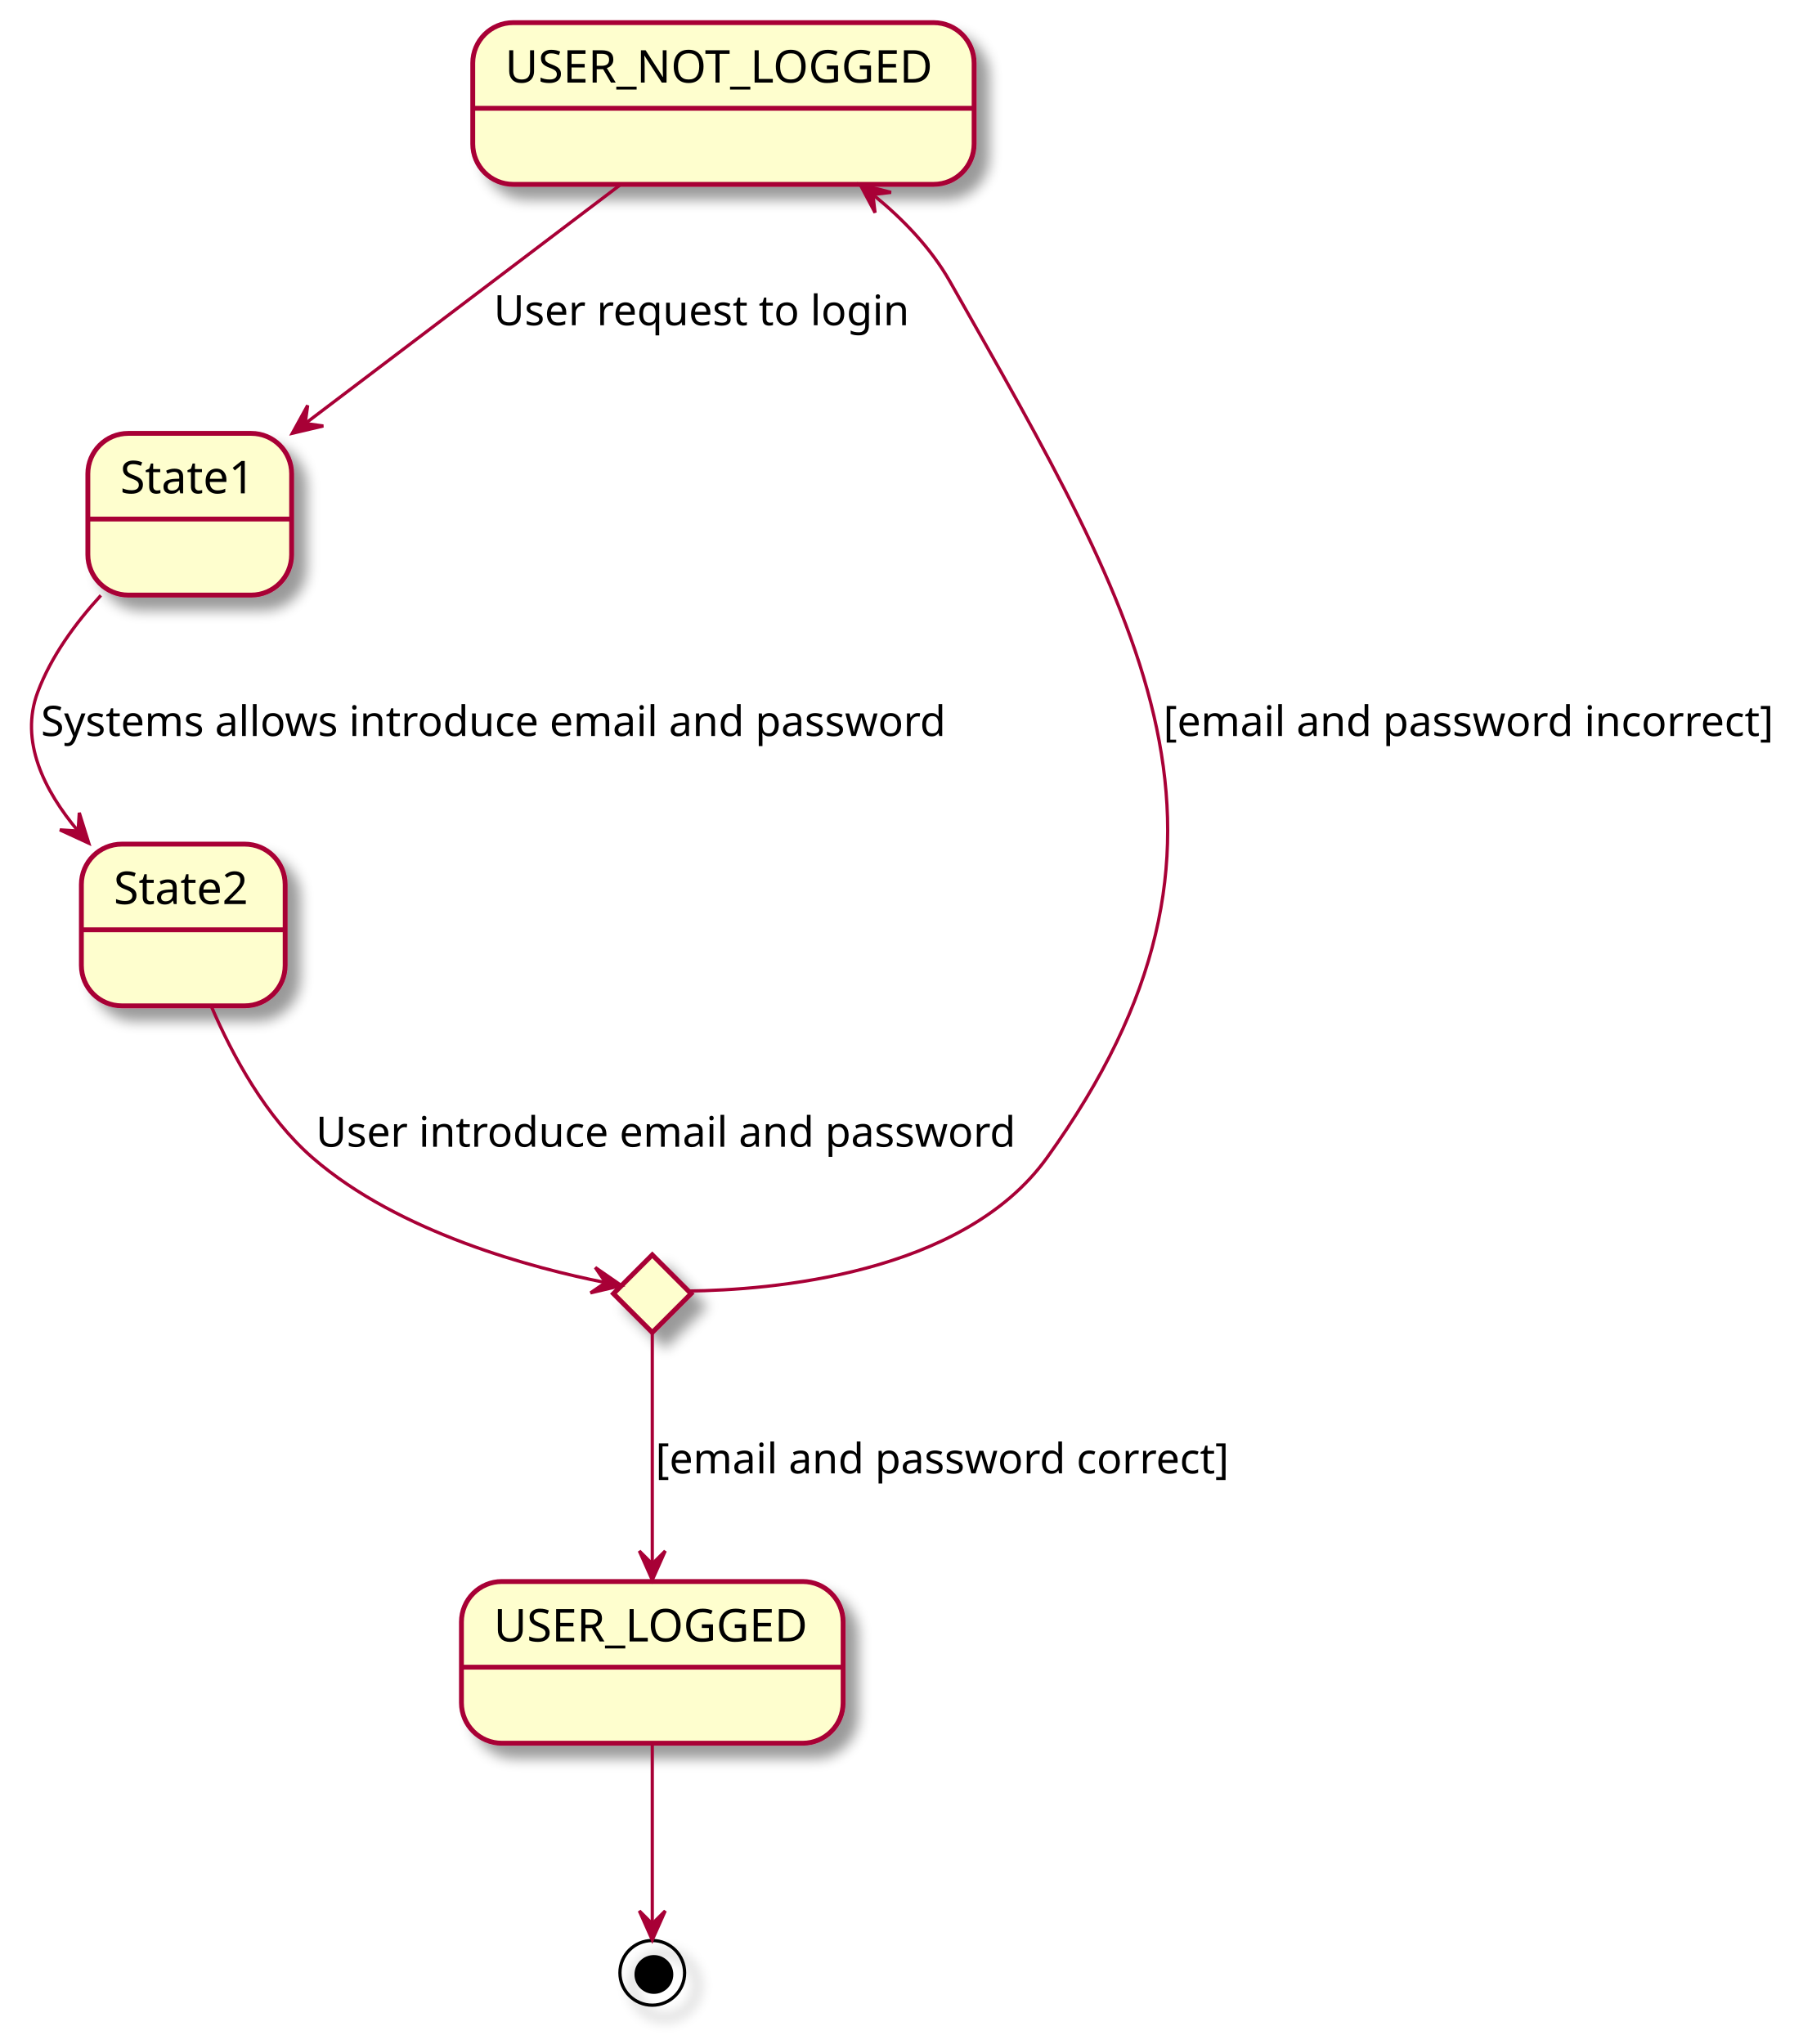
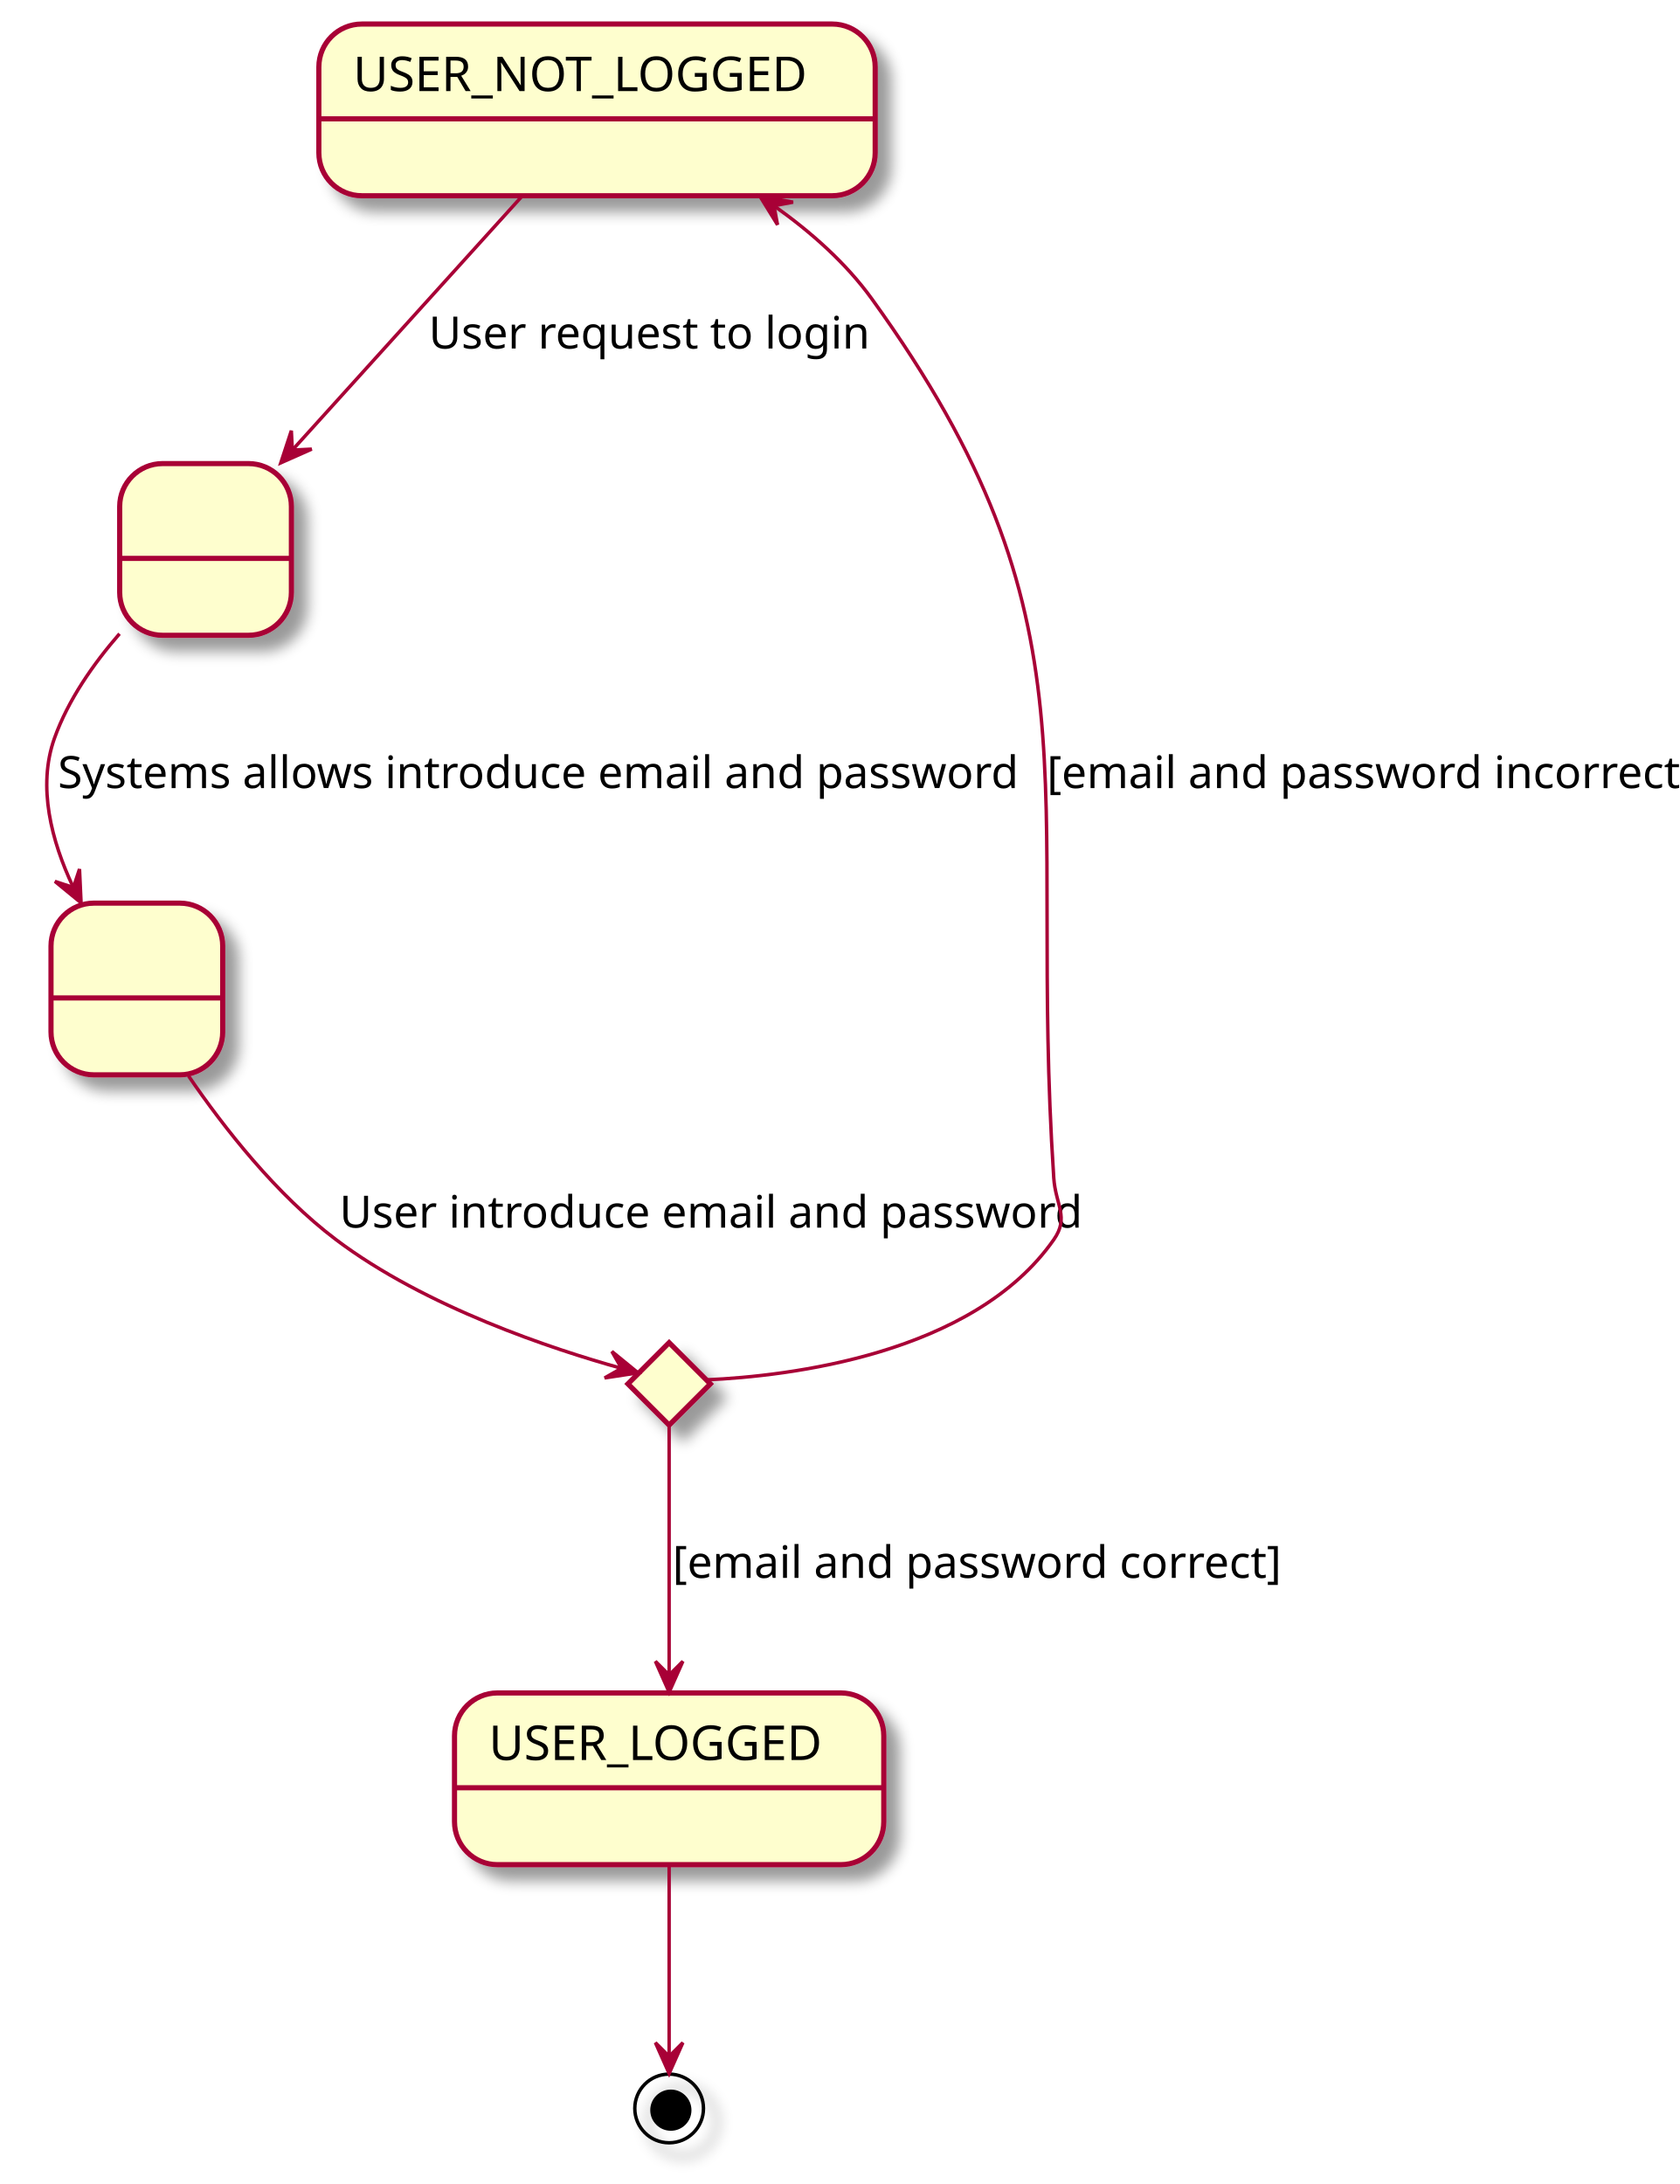
- <svg xmlns="http://www.w3.org/2000/svg" contentScriptType="application/ecmascript" contentStyleType="text/css" height="632px" preserveAspectRatio="none" style="width:560px;height:632px;" version="1.1" viewBox="0 0 560 632" width="560px" zoomAndPan="magnify">
+ <svg xmlns="http://www.w3.org/2000/svg" contentScriptType="application/ecmascript" contentStyleType="text/css" height="636px" preserveAspectRatio="none" style="width:489px;height:636px;background:#FFFFFF;" version="1.1" viewBox="0 0 489 636" width="489px" zoomAndPan="magnify">
  <defs>
-     <filter height="300%" id="f58s2cdpjzqy" width="300%" x="-1" y="-1">
+     <filter height="300%" id="f1cdnuru7aru04" width="300%" x="-1" y="-1">
      <feGaussianBlur result="blurOut" stdDeviation="2.0" />
      <feColorMatrix in="blurOut" result="blurOut2" type="matrix" values="0 0 0 0 0 0 0 0 0 0 0 0 0 0 0 0 0 0 .4 0" />
      <feOffset dx="4.0" dy="4.0" in="blurOut2" result="blurOut3" />
      <feBlend in="SourceGraphic" in2="blurOut3" mode="normal" />
    </filter>
  </defs>
  <g>
+     <g id="State1">
+       <rect fill="#FEFECE" filter="url(#f1cdnuru7aru04)" height="50" rx="12.5" ry="12.5" style="stroke:#A80036;stroke-width:1.5;" width="50" x="34.851" y="135" />
+       <line style="stroke:#A80036;stroke-width:1.5;" x1="34.851" x2="84.851" y1="162.609" y2="162.609" />
+       <text fill="#000000" font-family="sans-serif" font-size="14" lengthAdjust="spacing" textLength="0" x="61.851" y="154.533" />
+     </g>
+     <g id="State2">
+       <rect fill="#FEFECE" filter="url(#f1cdnuru7aru04)" height="50" rx="12.5" ry="12.5" style="stroke:#A80036;stroke-width:1.5;" width="50" x="14.851" y="263" />
+       <line style="stroke:#A80036;stroke-width:1.5;" x1="14.851" x2="64.851" y1="290.609" y2="290.609" />
+       <text fill="#000000" font-family="sans-serif" font-size="14" lengthAdjust="spacing" textLength="0" x="41.851" y="282.533" />
+     </g>
    <g id="USER_NOT_LOGGED">
-       <rect fill="#FEFECE" filter="url(#f58s2cdpjzqy)" height="50" rx="12.5" ry="12.5" style="stroke:#A80036;stroke-width:1.5;" width="155" x="146.16" y="7" />
-       <line style="stroke:#A80036;stroke-width:1.5;" x1="146.16" x2="301.16" y1="33.488" y2="33.488" />
-       <text fill="#000000" font-family="sans-serif" font-size="14" lengthAdjust="spacing" textLength="135" x="156.16" y="25.535">USER_NOT_LOGGED</text>
+       <rect fill="#FEFECE" filter="url(#f1cdnuru7aru04)" height="50" rx="12.5" ry="12.5" style="stroke:#A80036;stroke-width:1.5;" width="162" x="92.851" y="7" />
+       <line style="stroke:#A80036;stroke-width:1.5;" x1="92.851" x2="254.851" y1="34.609" y2="34.609" />
+       <text fill="#000000" font-family="sans-serif" font-size="14" lengthAdjust="spacing" textLength="142" x="102.851" y="26.533">USER_NOT_LOGGED</text>
    </g>
-     <g id="State1">
-       <rect fill="#FEFECE" filter="url(#f58s2cdpjzqy)" height="50" rx="12.5" ry="12.5" style="stroke:#A80036;stroke-width:1.5;" width="63" x="27.16" y="134" />
-       <line style="stroke:#A80036;stroke-width:1.5;" x1="27.16" x2="90.16" y1="160.488" y2="160.488" />
-       <text fill="#000000" font-family="sans-serif" font-size="14" lengthAdjust="spacing" textLength="43" x="37.16" y="152.535">State1</text>
+     <polygon fill="#FEFECE" filter="url(#f1cdnuru7aru04)" points="194.851,391,206.851,403,194.851,415,182.851,403,194.851,391" style="stroke:#A80036;stroke-width:1.5;" />
+     <g id="USER_LOGGED">
+       <rect fill="#FEFECE" filter="url(#f1cdnuru7aru04)" height="50" rx="12.5" ry="12.5" style="stroke:#A80036;stroke-width:1.5;" width="125" x="132.351" y="493" />
+       <line style="stroke:#A80036;stroke-width:1.5;" x1="132.351" x2="257.351" y1="520.609" y2="520.609" />
+       <text fill="#000000" font-family="sans-serif" font-size="14" lengthAdjust="spacing" textLength="105" x="142.351" y="512.533">USER_LOGGED</text>
    </g>
-     <polygon fill="#FEFECE" filter="url(#f58s2cdpjzqy)" points="201.66,388,213.66,400,201.66,412,189.66,400,201.66,388" style="stroke:#A80036;stroke-width:1.5;" />
-     <g id="State2">
-       <rect fill="#FEFECE" filter="url(#f58s2cdpjzqy)" height="50" rx="12.5" ry="12.5" style="stroke:#A80036;stroke-width:1.5;" width="63" x="25.16" y="261" />
-       <line style="stroke:#A80036;stroke-width:1.5;" x1="25.16" x2="88.16" y1="287.488" y2="287.488" />
-       <text fill="#000000" font-family="sans-serif" font-size="14" lengthAdjust="spacing" textLength="43" x="35.16" y="279.535">State2</text>
-     </g>
-     <g id="USER_LOGGED">
-       <rect fill="#FEFECE" filter="url(#f58s2cdpjzqy)" height="50" rx="12.5" ry="12.5" style="stroke:#A80036;stroke-width:1.5;" width="118" x="142.66" y="489" />
-       <line style="stroke:#A80036;stroke-width:1.5;" x1="142.66" x2="260.66" y1="515.488" y2="515.488" />
-       <text fill="#000000" font-family="sans-serif" font-size="14" lengthAdjust="spacing" textLength="98" x="152.66" y="507.535">USER_LOGGED</text>
-     </g>
-     <ellipse cx="201.66" cy="610" filter="url(#f58s2cdpjzqy)" rx="10" ry="10" style="stroke:#000000;stroke-width:1.0;fill:none;" />
-     <ellipse cx="202.16" cy="610.5" fill="#000000" rx="6" ry="6" style="stroke:none;stroke-width:1.0;" />
-     <path d="M191.84,57.1 C164,78.2 123.57,108.83 94.57,130.8 " fill="none" id="USER_NOT_LOGGED-to-State1" style="stroke:#A80036;stroke-width:1.0;" />
-     <polygon fill="#A80036" points="90.37,133.97,99.956,131.71,94.351,130.945,95.116,125.34,90.37,133.97" style="stroke:#A80036;stroke-width:1.0;" />
-     <text fill="#000000" font-family="sans-serif" font-size="13" lengthAdjust="spacing" textLength="132" x="152.66" y="100.568">User request to login</text>
-     <path d="M31.18,184.09 C23.34,192.65 15.8,202.94 11.66,214 C6,229.11 13.63,244.41 24.11,256.92 " fill="none" id="State1-to-State2" style="stroke:#A80036;stroke-width:1.0;" />
-     <polygon fill="#A80036" points="27.45,260.71,24.516,251.308,24.15,256.953,18.505,256.588,27.45,260.71" style="stroke:#A80036;stroke-width:1.0;" />
-     <text fill="#000000" font-family="sans-serif" font-size="13" lengthAdjust="spacing" textLength="289" x="12.66" y="227.568">Systems allows introduce email and password</text>
-     <path d="M65.35,311.2 C71.9,326.42 82.24,345.48 96.66,358 C123.49,381.3 165.1,392.18 187.01,396.53 " fill="none" id="State2-to-c" style="stroke:#A80036;stroke-width:1.0;" />
-     <polygon fill="#A80036" points="192.14,397.5,184.039,391.899,187.227,396.572,182.554,399.759,192.14,397.5" style="stroke:#A80036;stroke-width:1.0;" />
-     <text fill="#000000" font-family="sans-serif" font-size="13" lengthAdjust="spacing" textLength="221" x="97.66" y="354.568">User introduce email and password</text>
-     <path d="M269.92,60.2 C279.18,67.74 287.83,76.72 293.66,87 C353.41,192.42 394.39,259.61 323.66,358 C297.57,394.29 237.78,398.9 212.87,399.18 " fill="none" id="USER_NOT_LOGGED-backto-c" style="stroke:#A80036;stroke-width:1.0;" />
-     <polygon fill="#A80036" points="265.93,57.06,270.537,65.765,269.862,60.148,275.478,59.474,265.93,57.06" style="stroke:#A80036;stroke-width:1.0;" />
-     <text fill="#000000" font-family="sans-serif" font-size="13" lengthAdjust="spacing" textLength="193" x="359.66" y="227.568">[email and password incorrect]</text>
-     <path d="M201.66,412.15 C201.66,428.61 201.66,459.99 201.66,483.4 " fill="none" id="c-to-USER_LOGGED" style="stroke:#A80036;stroke-width:1.0;" />
-     <polygon fill="#A80036" points="201.66,488.56,205.66,479.56,201.66,483.56,197.66,479.56,201.66,488.56" style="stroke:#A80036;stroke-width:1.0;" />
-     <text fill="#000000" font-family="sans-serif" font-size="13" lengthAdjust="spacing" textLength="181" x="202.66" y="455.568">[email and password correct]</text>
-     <path d="M201.66,539.21 C201.66,556.84 201.66,580.13 201.66,594.84 " fill="none" id="USER_LOGGED-to-*end" style="stroke:#A80036;stroke-width:1.0;" />
-     <polygon fill="#A80036" points="201.66,599.84,205.66,590.84,201.66,594.84,197.66,590.84,201.66,599.84" style="stroke:#A80036;stroke-width:1.0;" />
+     <ellipse cx="194.851" cy="614" filter="url(#f1cdnuru7aru04)" rx="10" ry="10" style="stroke:#000000;stroke-width:1.0;fill:none;" />
+     <ellipse cx="195.351" cy="614.5" fill="#000000" rx="6" ry="6" style="stroke:none;stroke-width:1.0;" />
+     <path d="M151.871,57.29 C132.791,78.39 105.161,108.93 85.161,131.03 " fill="none" id="USER_NOT_LOGGED-to-State1" style="stroke:#A80036;stroke-width:1.0;" />
+     <polygon fill="#A80036" points="81.771,134.78,90.773,130.785,85.123,131.071,84.838,125.421,81.771,134.78" style="stroke:#A80036;stroke-width:1.0;" />
+     <text fill="#000000" font-family="sans-serif" font-size="13" lengthAdjust="spacing" textLength="120" x="124.851" y="101.495">User request to login</text>
+     <path d="M34.801,184.56 C27.201,193.3 19.831,203.83 15.851,215 C10.821,229.15 15.031,244.98 21.241,258.18 " fill="none" id="State1-to-State2" style="stroke:#A80036;stroke-width:1.0;" />
+     <polygon fill="#A80036" points="23.611,262.92,23.151,253.082,21.369,258.451,16,256.669,23.611,262.92" style="stroke:#A80036;stroke-width:1.0;" />
+     <text fill="#000000" font-family="sans-serif" font-size="13" lengthAdjust="spacing" textLength="268" x="16.851" y="229.495">Systems allows introduce email and password</text>
+     <path d="M54.881,313.3 C65.371,328.64 80.551,347.95 97.851,361 C123.981,380.71 160.991,392.9 180.901,398.45 " fill="none" id="State2-to-c" style="stroke:#A80036;stroke-width:1.0;" />
+     <polygon fill="#A80036" points="185.801,399.78,178.172,393.551,180.977,398.463,176.065,401.269,185.801,399.78" style="stroke:#A80036;stroke-width:1.0;" />
+     <text fill="#000000" font-family="sans-serif" font-size="13" lengthAdjust="spacing" textLength="203" x="98.851" y="357.495">User introduce email and password</text>
+     <path d="M225.491,60 C236.101,67.53 246.321,76.57 253.851,87 C321.891,181.18 299.191,227.06 306.851,343 C307.381,350.98 311.441,354.44 306.851,361 C283.371,394.61 229.211,400.75 205.881,401.81 " fill="none" id="USER_NOT_LOGGED-backto-c" style="stroke:#A80036;stroke-width:1.0;" />
+     <polygon fill="#A80036" points="221.251,57.08,226.415,65.467,225.375,59.906,230.936,58.867,221.251,57.08" style="stroke:#A80036;stroke-width:1.0;" />
+     <text fill="#000000" font-family="sans-serif" font-size="13" lengthAdjust="spacing" textLength="177" x="304.851" y="229.495">[email and password incorrect]</text>
+     <path d="M194.851,415.25 C194.851,431.96 194.851,463.91 194.851,487.57 " fill="none" id="c-to-USER_LOGGED" style="stroke:#A80036;stroke-width:1.0;" />
+     <polygon fill="#A80036" points="194.851,492.79,198.851,483.79,194.851,487.79,190.851,483.79,194.851,492.79" style="stroke:#A80036;stroke-width:1.0;" />
+     <text fill="#000000" font-family="sans-serif" font-size="13" lengthAdjust="spacing" textLength="167" x="195.851" y="459.495">[email and password correct]</text>
+     <path d="M194.851,543.21 C194.851,560.84 194.851,584.13 194.851,598.84 " fill="none" id="USER_LOGGED-to-*end" style="stroke:#A80036;stroke-width:1.0;" />
+     <polygon fill="#A80036" points="194.851,603.84,198.851,594.84,194.851,598.84,190.851,594.84,194.851,603.84" style="stroke:#A80036;stroke-width:1.0;" />
  </g>
</svg>
